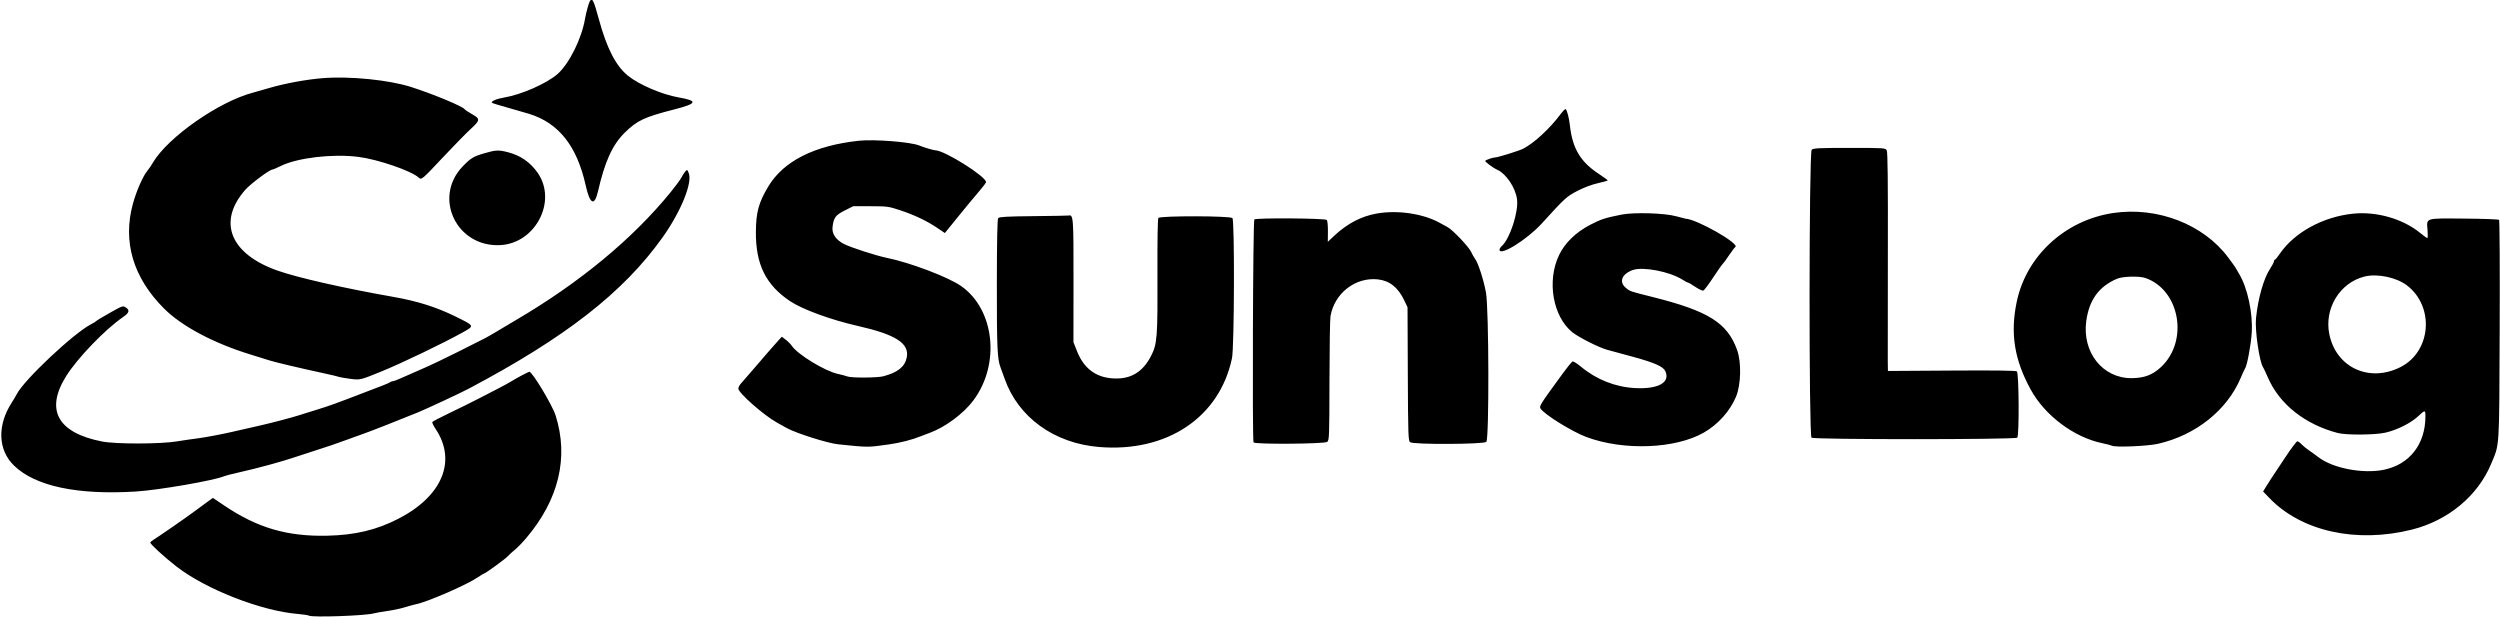
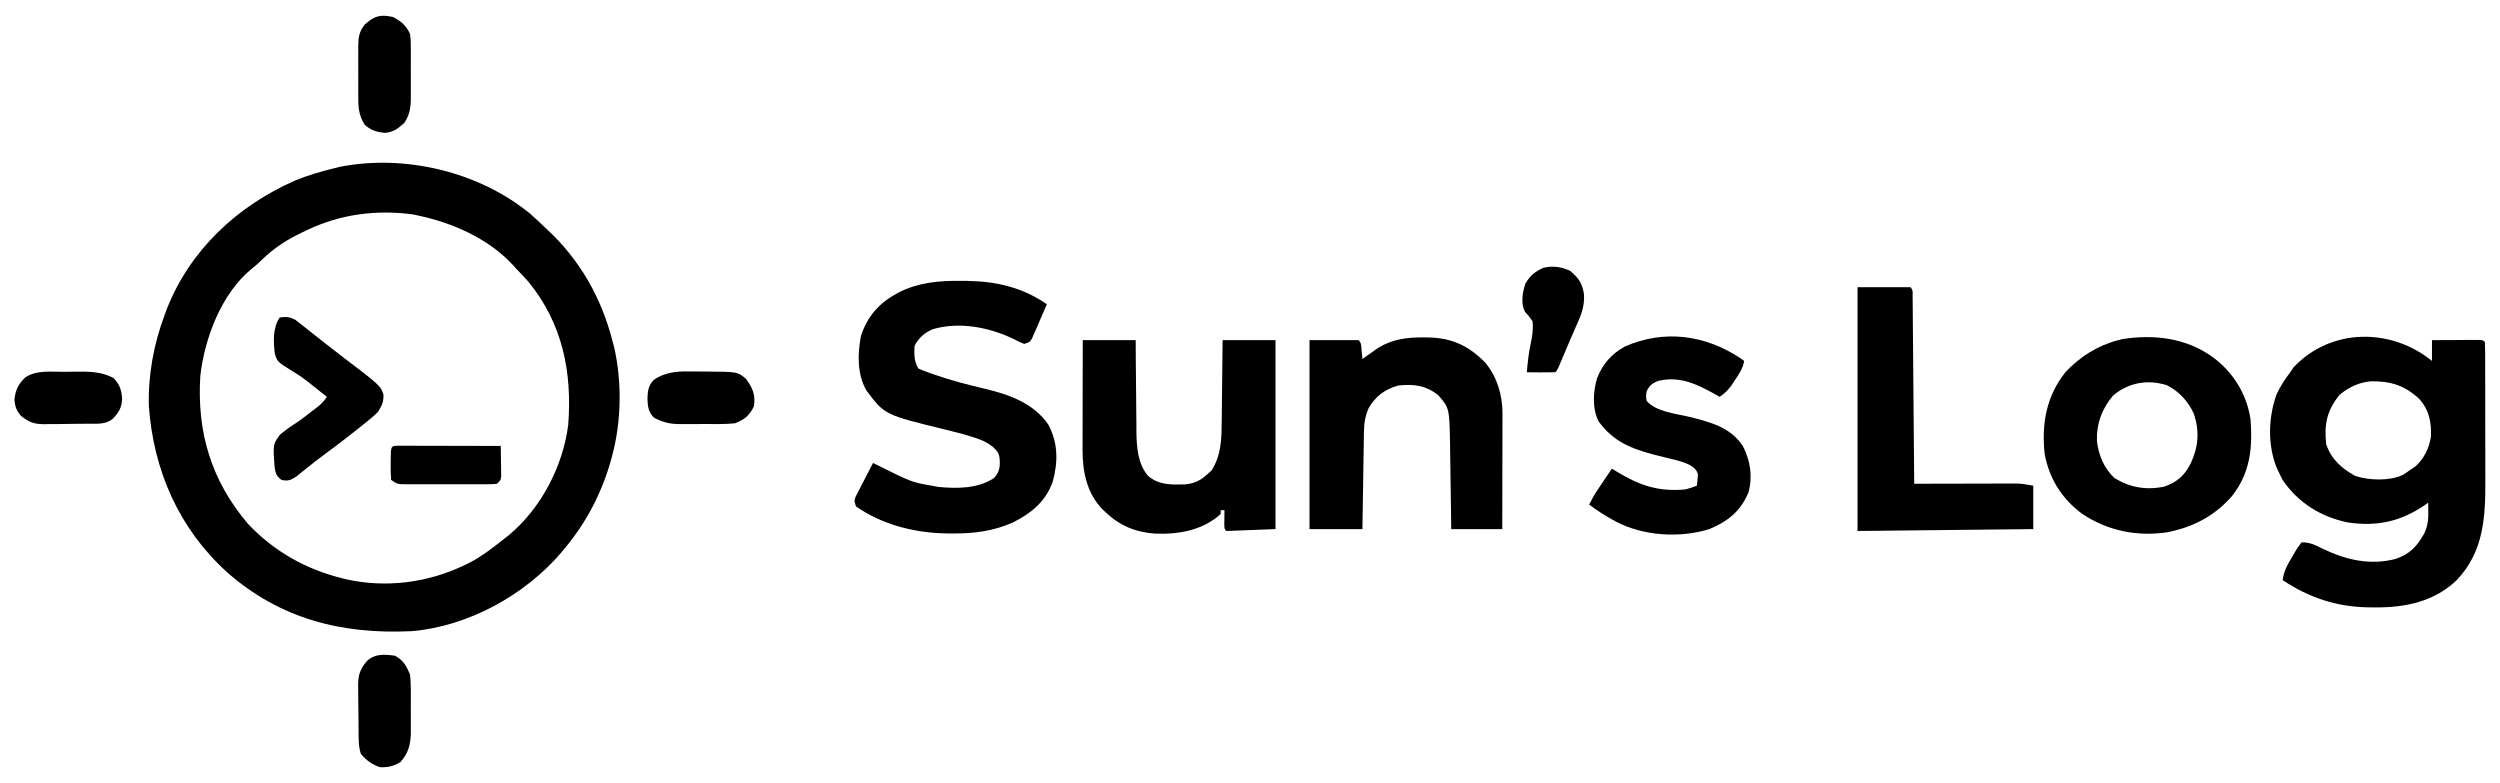
- <svg xmlns="http://www.w3.org/2000/svg" viewBox="0 0 2079 513" fill-rule="evenodd">
-   <g transform="translate(-49 -114)">
-     <path fill="currentColor" d="M 539.510 114.984 C 538.621 116.423, 536.301 124.875, 535.527 129.500 C 532.753 146.061, 522.339 167.027, 512.657 175.544 C 503.728 183.399, 482.546 192.735, 468.324 195.084 C 461.870 196.149, 456.959 198.292, 458.177 199.511 C 458.469 199.803, 464.287 201.601, 471.104 203.506 C 477.922 205.412, 485.975 207.734, 489 208.668 C 513.684 216.286, 528.842 235.485, 536.099 268.322 C 539.545 283.913, 543.358 285.785, 546.241 273.303 C 552.077 248.036, 558.250 234.481, 568.551 224.313 C 578.782 214.214, 584.853 211.359, 609.500 205.056 C 628.870 200.103, 629.726 197.850, 613.320 195.008 C 599.443 192.604, 580.110 184.285, 571 176.799 C 561.038 168.611, 553.558 154.012, 547.022 130 C 542.689 114.083, 541.516 111.738, 539.510 114.984 M 317.500 178.985 C 304.012 180.045, 285.864 183.371, 273.055 187.131 C 267.250 188.835, 261.150 190.581, 259.500 191.010 C 231.161 198.383, 188.549 228.165, 176.155 249.259 C 174.784 251.592, 172.657 254.721, 171.427 256.213 C 167.755 260.669, 162.370 273.018, 159.490 283.586 C 150.892 315.141, 159.774 344.942, 185.418 370.580 C 200.266 385.425, 227.045 399.606, 258 409.017 C 263.775 410.773, 270.525 412.876, 273 413.690 C 277.538 415.182, 297.917 420.005, 318.841 424.538 C 325.079 425.889, 330.492 427.186, 330.870 427.419 C 331.247 427.653, 335.213 428.345, 339.682 428.956 C 348.413 430.152, 348.422 430.150, 366 422.988 C 383.202 415.980, 418.068 399.229, 433.807 390.410 C 443.765 384.831, 443.914 385.151, 427.674 377.148 C 412.042 369.444, 396.197 364.432, 376.500 360.962 C 334.616 353.583, 296.483 344.929, 279.659 338.983 C 240.294 325.070, 229.664 298.365, 252.948 271.880 C 257.376 266.844, 273.236 255, 275.553 255 C 276.056 255, 279.174 253.667, 282.484 252.039 C 296.441 245.169, 325.582 241.745, 347 244.459 C 363.311 246.526, 390.890 255.982, 397.178 261.664 C 399.524 263.784, 399.708 263.630, 417.682 244.497 C 426.467 235.145, 436.657 224.742, 440.327 221.379 C 448.438 213.948, 448.538 212.885, 441.500 208.913 C 438.475 207.206, 435.735 205.380, 435.410 204.855 C 433.957 202.504, 409.465 192.318, 391 186.385 C 372.631 180.483, 340.105 177.208, 317.500 178.985 M 1346.512 209.253 C 1337.997 220.727, 1324.740 232.980, 1315.890 237.557 C 1312.156 239.488, 1294.408 245, 1291.924 245 C 1290.421 245, 1285.627 246.636, 1284.124 247.661 C 1283.371 248.176, 1290.461 253.527, 1293.988 255.106 C 1301.529 258.482, 1309.266 269.986, 1310.561 279.747 C 1311.931 290.074, 1304.672 312.462, 1297.996 318.504 C 1296.898 319.497, 1296 320.915, 1296 321.655 C 1296 327.472, 1318.804 313.359, 1331 299.994 C 1350.778 278.319, 1351.701 277.475, 1360.770 272.747 C 1366.080 269.979, 1372.732 267.476, 1377.750 266.357 C 1382.287 265.346, 1385.998 264.289, 1385.997 264.009 C 1385.995 263.729, 1382.578 261.250, 1378.404 258.500 C 1363.304 248.552, 1356.667 237.419, 1354.557 218.500 C 1353.871 212.354, 1352.286 206.083, 1351.082 204.753 C 1350.710 204.342, 1348.654 206.367, 1346.512 209.253 M 763 231.064 C 726.054 235.101, 700.497 248.052, 687.881 269.132 C 679.863 282.530, 677.685 290.546, 677.592 307 C 677.439 333.879, 685.853 350.913, 705.936 364.388 C 716.175 371.257, 739.797 379.927, 762 384.963 C 794.148 392.255, 805.479 399.560, 803.020 411.405 C 801.427 419.075, 795.573 423.731, 783.500 426.929 C 778.612 428.224, 756.970 428.345, 753.797 427.095 C 752.534 426.598, 748.873 425.616, 745.661 424.914 C 734.866 422.554, 712.058 408.597, 707.413 401.507 C 706.554 400.196, 704.343 397.974, 702.501 396.568 L 699.150 394.013 696.193 397.256 C 692.126 401.718, 684.986 409.923, 675.500 421.038 C 671.100 426.193, 666.487 431.509, 665.250 432.852 C 664.013 434.194, 663 436.128, 663 437.149 C 663 440.699, 684.030 459.241, 695 465.363 C 697.475 466.744, 701.188 468.812, 703.250 469.957 C 711.044 474.287, 737.311 482.599, 746 483.486 C 771.733 486.111, 770.242 486.107, 788.228 483.571 C 797.512 482.263, 807.465 479.721, 814.500 476.864 C 815.600 476.417, 818.975 475.140, 822 474.027 C 835.137 469.191, 850.201 458.021, 858.450 447 C 881.047 416.810, 876.155 371.327, 848.216 351.845 C 837.490 344.365, 805.734 332.324, 786.500 328.444 C 777.802 326.689, 756.673 319.860, 750.905 316.938 C 744.124 313.504, 740.673 308.408, 741.336 302.809 C 742.264 294.975, 743.780 292.919, 751.500 289.028 L 758.500 285.500 773 285.500 C 786.644 285.500, 788.073 285.690, 797.198 288.712 C 809.295 292.718, 819.549 297.568, 828.121 303.339 L 834.743 307.796 846.121 293.757 C 852.380 286.035, 860.080 276.744, 863.233 273.109 C 866.386 269.474, 868.973 266.026, 868.983 265.446 C 869.059 260.805, 834.513 239.094, 826.928 239.016 C 825.375 239, 817.375 236.616, 813.500 235.014 C 806.281 232.029, 775.908 229.654, 763 231.064 M 1555.596 238.546 C 1553.337 240.806, 1553.201 476.092, 1555.458 477.965 C 1557.472 479.637, 1724.538 479.628, 1726.553 477.956 C 1728.261 476.538, 1727.981 424.581, 1726.255 422.855 C 1725.558 422.158, 1707.867 421.930, 1672.109 422.160 L 1618.999 422.500 1618.872 415 C 1618.802 410.875, 1618.832 370.064, 1618.939 324.308 C 1619.076 265.308, 1618.812 240.518, 1618.031 239.058 C 1616.957 237.051, 1616.187 237, 1587.036 237 C 1561.398 237, 1556.923 237.220, 1555.596 238.546 M 451.795 241.459 C 442.688 244.120, 440.388 245.513, 433.807 252.351 C 408.823 278.311, 428.667 319.799, 465.128 317.834 C 494.388 316.256, 512.484 281.274, 496.181 257.804 C 490.008 248.917, 481.867 243.267, 471.356 240.574 C 463.585 238.583, 461.276 238.688, 451.795 241.459 M 618.861 256.656 C 617.970 257.670, 616.523 259.920, 615.644 261.655 C 614.766 263.390, 610.805 268.790, 606.842 273.655 C 574.912 312.855, 530.905 349.206, 477.500 380.499 C 472 383.722, 464.800 388.001, 461.500 390.008 C 458.200 392.015, 454.150 394.332, 452.500 395.158 C 450.850 395.984, 440.950 400.984, 430.500 406.268 C 420.050 411.553, 406.550 417.987, 400.500 420.566 C 394.450 423.145, 386.706 426.547, 383.292 428.127 C 379.877 429.707, 376.480 431, 375.742 431 C 375.004 431, 373.972 431.360, 373.450 431.800 C 372.928 432.240, 370.025 433.537, 367 434.682 C 363.975 435.827, 356.775 438.581, 351 440.803 C 327.721 449.759, 323.700 451.212, 312.823 454.596 C 306.596 456.534, 299.250 458.824, 296.500 459.685 C 290.525 461.557, 274.855 465.673, 266.500 467.566 C 263.200 468.314, 252.625 470.732, 243 472.939 C 233.375 475.146, 220.325 477.627, 214 478.452 C 207.675 479.278, 199.800 480.422, 196.500 480.995 C 183.030 483.332, 145.433 483.421, 133.818 481.142 C 96.816 473.882, 86.399 454.828, 104.057 426.705 C 113.490 411.681, 136.546 387.780, 151.458 377.567 C 156.522 374.098, 157.097 371.949, 153.577 369.643 C 151.244 368.114, 150.754 368.282, 140.327 374.172 C 134.372 377.536, 129.275 380.611, 129 381.005 C 128.725 381.399, 126.925 382.517, 125 383.491 C 110.571 390.787, 68.872 429.979, 62.884 441.873 C 62.156 443.318, 60.389 446.300, 58.957 448.500 C 46.532 467.583, 47.200 488.123, 60.669 501.184 C 78.323 518.303, 112.976 525.710, 161.667 522.772 C 180.731 521.622, 227.486 513.523, 235.500 509.983 C 236.600 509.497, 242.450 508.003, 248.500 506.663 C 262.910 503.471, 284.352 497.602, 295 493.935 C 299.675 492.325, 308.450 489.466, 314.500 487.582 C 320.550 485.698, 330.450 482.304, 336.500 480.039 C 342.550 477.774, 349.300 475.335, 351.500 474.619 C 355.545 473.302, 383.200 462.443, 397 456.752 C 404.155 453.802, 432.173 440.721, 438.500 437.377 C 519.076 394.788, 567.315 357.198, 599.801 311.683 C 615.200 290.108, 625.038 265.980, 621.736 257.887 C 620.533 254.940, 620.413 254.889, 618.861 256.656 M 1194 291.556 C 1180.922 293.851, 1169.296 299.948, 1158.353 310.251 L 1153.205 315.096 1153.298 306.544 C 1153.352 301.608, 1152.934 297.534, 1152.308 296.908 C 1150.867 295.467, 1093.522 295.079, 1092.099 296.501 C 1090.966 297.634, 1090.324 480.097, 1091.446 481.913 C 1092.502 483.621, 1150.320 483.218, 1152.688 481.486 C 1154.393 480.240, 1154.505 477.244, 1154.580 430.831 C 1154.624 403.699, 1155.006 379.475, 1155.429 377 C 1158.682 357.950, 1175.967 344.415, 1194.622 346.309 C 1204.496 347.312, 1211.613 352.939, 1216.812 363.855 L 1219.500 369.500 1219.737 425 C 1219.955 475.962, 1220.114 480.602, 1221.679 481.750 C 1224.483 483.808, 1283.320 483.524, 1285.046 481.444 C 1287.438 478.562, 1287.187 371.393, 1284.756 357.500 C 1282.909 346.946, 1278.101 332.148, 1275.496 329 C 1274.814 328.175, 1273.426 325.700, 1272.411 323.500 C 1270.446 319.236, 1257.172 305.263, 1252.852 302.911 C 1251.428 302.135, 1248.416 300.485, 1246.160 299.244 C 1232.303 291.625, 1211.270 288.525, 1194 291.556 M 1806.585 291.107 C 1766.395 296.968, 1733.956 326.834, 1726.051 365.252 C 1720.666 391.424, 1724.115 412.997, 1737.655 437.837 C 1749.416 459.412, 1773.535 477.564, 1797.002 482.500 C 1800.973 483.336, 1804.666 484.293, 1805.208 484.629 C 1807.698 486.168, 1834.671 485.078, 1843.500 483.081 C 1874.962 475.967, 1901.207 455.014, 1912.493 428 C 1913.987 424.425, 1915.547 421.050, 1915.959 420.500 C 1917.670 418.221, 1920.932 400.745, 1921.560 390.500 C 1922.544 374.442, 1918.071 353.525, 1911.188 342 C 1909.709 339.525, 1908.275 337.050, 1908 336.500 C 1907.725 335.950, 1904.972 332.125, 1901.883 328 C 1881.308 300.525, 1843.189 285.768, 1806.585 291.107 M 1397.500 292.466 C 1383.718 295.210, 1380.378 296.292, 1371.583 300.864 C 1359.383 307.206, 1350.322 316.009, 1345.465 326.237 C 1335.261 347.723, 1340.335 377.156, 1356.500 390.247 C 1361.723 394.476, 1378.614 403, 1385.500 404.881 C 1387.700 405.482, 1397.150 408.050, 1406.500 410.588 C 1424.818 415.560, 1432.121 418.775, 1433.883 422.642 C 1438.195 432.107, 1428.035 437.754, 1408.560 436.716 C 1392.255 435.847, 1376.486 429.592, 1363.729 418.933 C 1360.541 416.269, 1357.385 414.320, 1356.716 414.601 C 1356.047 414.883, 1352.478 419.250, 1348.784 424.307 C 1329.634 450.522, 1328.840 451.778, 1330.136 453.809 C 1333.216 458.634, 1356.327 472.968, 1368.149 477.388 C 1399.119 488.964, 1442.217 487.335, 1466 473.689 C 1477.761 466.941, 1487.734 455.790, 1492.710 443.823 C 1496.825 433.927, 1497.257 415.227, 1493.605 405.102 C 1485.442 382.473, 1469.812 372.661, 1423.365 361.006 C 1404.088 356.168, 1404.536 356.322, 1400.995 353.342 C 1395.111 348.391, 1397.732 341.770, 1406.851 338.553 C 1415.303 335.570, 1437.427 339.825, 1447.925 346.452 C 1450.144 347.854, 1452.313 349, 1452.743 349 C 1453.174 349, 1455.917 350.610, 1458.839 352.578 C 1461.761 354.546, 1464.760 355.922, 1465.504 355.637 C 1466.248 355.352, 1469.910 350.479, 1473.643 344.809 C 1477.376 339.139, 1480.949 334.050, 1481.584 333.500 C 1482.219 332.950, 1484.595 329.715, 1486.864 326.312 C 1489.134 322.909, 1491.464 319.831, 1492.044 319.473 C 1496.288 316.850, 1459.987 296.171, 1450.541 295.831 C 1450.270 295.821, 1446.775 294.912, 1442.774 293.811 C 1433.201 291.176, 1407.776 290.421, 1397.500 292.466 M 2006 291.672 C 1980.928 294.196, 1957.005 307.248, 1944.901 325.006 C 1943.030 327.751, 1941.162 329.997, 1940.750 329.998 C 1940.338 329.999, 1940 330.598, 1940 331.329 C 1940 332.059, 1938.603 334.766, 1936.895 337.344 C 1931.490 345.505, 1926.783 362.002, 1925.087 378.733 C 1924.083 388.630, 1927.975 415.352, 1931.024 419.500 C 1931.428 420.050, 1933.225 423.875, 1935.017 428 C 1944.631 450.128, 1965.702 466.869, 1993 474.068 C 2000.088 475.937, 2024.175 475.759, 2032.779 473.775 C 2042.606 471.508, 2053.869 465.849, 2059.989 460.102 C 2065.696 454.744, 2066.007 454.761, 2065.983 460.417 C 2065.885 483.354, 2052.971 500.037, 2031.797 504.579 C 2014.422 508.306, 1988.927 503.475, 1977 494.195 C 1975.075 492.697, 1971.648 490.221, 1969.383 488.692 C 1967.119 487.164, 1964.228 484.807, 1962.959 483.456 C 1961.690 482.105, 1960.114 481, 1959.457 481 C 1958.799 481, 1954.307 486.962, 1949.473 494.250 C 1944.639 501.537, 1939.486 509.300, 1938.022 511.500 C 1936.557 513.700, 1934.379 517.127, 1933.181 519.116 L 1931.003 522.731 1936.251 528.187 C 1962.913 555.897, 2008.504 565.986, 2054.754 554.412 C 2084.712 546.915, 2109.419 526.477, 2120.501 500.028 C 2127.773 482.669, 2127.323 489.606, 2127.731 388.599 C 2127.933 338.604, 2127.714 297.314, 2127.243 296.843 C 2126.773 296.373, 2113.656 295.891, 2098.093 295.772 C 2065.136 295.520, 2066.905 294.951, 2067.754 305.530 C 2068.040 309.089, 2067.957 312, 2067.569 312 C 2067.182 312, 2064.435 310.021, 2061.466 307.602 C 2047.173 295.959, 2025.436 289.716, 2006 291.672 M 908.360 293.749 C 886.541 293.968, 879.973 294.327, 879.124 295.351 C 878.360 296.271, 878.014 313.113, 877.983 350.875 C 877.940 402.775, 878.382 412.734, 881.029 419.500 C 881.460 420.600, 883.008 424.875, 884.469 429 C 895.854 461.132, 925.620 482.631, 963 485.722 C 1019.397 490.384, 1063.162 461.144, 1073.526 411.878 C 1075.461 402.679, 1075.785 297.651, 1073.885 295.362 C 1072.301 293.453, 1013.737 293.347, 1012.303 295.250 C 1011.742 295.995, 1011.431 313.679, 1011.534 339 C 1011.760 394.479, 1011.366 399.849, 1006.347 409.737 C 999.121 423.973, 988.564 429.961, 973.155 428.565 C 959.530 427.330, 950.068 419.825, 944.585 405.901 L 941.671 398.500 941.725 347.500 C 941.781 294.270, 941.636 292.371, 937.595 293.234 C 936.993 293.362, 923.837 293.594, 908.360 293.749 M 2015.500 343.934 C 1994.794 348.970, 1981.585 370.666, 1986.115 392.201 C 1991.904 419.727, 2019.296 432.317, 2045.147 419.332 C 2070.852 406.421, 2073.800 368.936, 2050.500 351.257 C 2041.805 344.660, 2026.061 341.366, 2015.500 343.934 M 1809.500 345.817 C 1794.534 352.196, 1786.450 363.243, 1783.971 380.703 C 1780.276 406.737, 1797.428 428.569, 1821.500 428.472 C 1832.083 428.429, 1838.942 425.874, 1845.990 419.349 C 1869.322 397.747, 1861.918 355.138, 1833.101 345.175 C 1828.001 343.412, 1814.266 343.785, 1809.500 345.817 M 483.465 425.899 C 480.696 427.330, 476.871 429.480, 474.965 430.677 C 473.058 431.875, 468.124 434.596, 463.999 436.724 C 459.875 438.852, 452 442.919, 446.500 445.762 C 441 448.605, 430.342 453.868, 422.815 457.456 C 415.288 461.045, 408.869 464.403, 408.550 464.919 C 408.231 465.435, 409.386 467.954, 411.117 470.518 C 429.030 497.060, 416.997 526.442, 380.500 545.278 C 362.220 554.712, 344.304 558.993, 321 559.496 C 287.826 560.211, 263.151 553.001, 235.769 534.590 L 226.038 528.047 220.885 531.773 C 218.051 533.823, 212.980 537.552, 209.616 540.059 C 203.356 544.726, 180.831 560.303, 176.444 563 C 175.102 563.825, 174.003 564.823, 174.002 565.217 C 173.998 566.611, 185.844 577.436, 195.878 585.208 C 220.296 604.122, 266.363 622.098, 296.749 624.569 C 301.012 624.916, 305.175 625.556, 306 625.992 C 308.977 627.566, 352.203 626.072, 359.588 624.141 C 361.740 623.579, 367.067 622.635, 371.427 622.045 C 375.787 621.454, 382.246 620.078, 385.779 618.986 C 389.313 617.895, 393.187 616.824, 394.389 616.606 C 403.767 614.905, 437.248 600.366, 446.596 593.934 C 448.942 592.320, 451.112 591, 451.419 591 C 452.548 591, 469.564 578.606, 471.500 576.373 C 472.600 575.104, 475.104 572.814, 477.063 571.283 C 479.023 569.752, 483.302 565.350, 486.573 561.500 C 513.686 529.580, 522.124 494.398, 511.042 459.475 C 508.289 450.799, 491.345 422.662, 489.167 423.149 C 488.800 423.231, 486.234 424.468, 483.465 425.899" />
-   </g>
+ <svg xmlns="http://www.w3.org/2000/svg" viewBox="0 0 1323 414" fill="currentColor">
+   <path d="M0 0 C4.41 2.38 6.91 4.45 9 9 C9.43 12.08 9.42 15.14 9.4 18.25 C9.4 19.13 9.4 20.02 9.41 20.94 C9.41 22.81 9.4 24.69 9.39 26.56 C9.38 29.42 9.39 32.28 9.41 35.14 C9.41 36.97 9.4 38.79 9.4 40.62 C9.4 41.05 9.4 41.05 9.42 43.2 C9.36 48.2 8.77 51.66 6 56 C2.62 59.05 0.37 60.87 -4.19 61.31 C-8.55 60.95 -11.75 60 -15 57 C-18.31 51.76 -18.44 47.4 -18.4 41.4 C-18.4 40.49 -18.4 39.58 -18.41 38.64 C-18.41 36.72 -18.4 34.8 -18.39 32.88 C-18.38 29.94 -18.39 27.01 -18.41 24.08 C-18.41 22.21 -18.4 20.34 -18.4 18.46 C-18.4 17.59 -18.41 16.72 -18.42 15.82 C-18.36 11.05 -18.08 7.87 -15 4 C-9.88 -0.61 -6.77 -1.49 0 0 Z " transform="translate(208,9)" />
+   <path d="M0 0 C2.57 2.25 5.04 4.59 7.5 6.95 C8.01 7.42 8.51 7.89 9.04 8.38 C26.25 24.36 37.62 44.24 43.5 66.95 C43.82 68.13 44.14 69.31 44.47 70.53 C48.67 88.81 48.38 109.82 43.5 127.95 C43.41 128.31 43.41 128.31 42.93 130.1 C38.17 147.29 29.96 163.27 18.5 176.95 C18.15 177.38 18.15 177.38 16.39 179.52 C-2.87 201.98 -32.87 218.44 -62.5 220.95 C-99.34 222.79 -132.32 214.55 -160.38 189.73 C-185.84 166.66 -199.27 135.91 -201.72 101.91 C-202.22 85.63 -199.14 69.17 -193.5 53.95 C-193.31 53.43 -193.31 53.43 -192.35 50.8 C-180.04 19.3 -155.01 -4.01 -124.39 -17.48 C-117.62 -20.3 -110.62 -22.3 -103.5 -24.05 C-103 -24.17 -103 -24.17 -100.45 -24.8 C-66.14 -31.48 -27.08 -22.17 0 0 Z M-118.5 8.95 C-119.09 9.23 -119.68 9.51 -120.29 9.8 C-128.63 13.77 -135.4 18.07 -142.04 24.56 C-144.5 26.95 -144.5 26.95 -147.47 29.33 C-163.44 42.5 -172.23 65.97 -174.5 85.95 C-176.34 115.88 -168.69 141.29 -149.25 164.2 C-135.55 178.68 -118.79 188.18 -99.5 192.95 C-98.75 193.14 -98.01 193.32 -97.24 193.52 C-76.16 198.26 -53.83 195.3 -34.5 185.95 C-33.74 185.59 -32.97 185.22 -32.19 184.84 C-25.42 181.32 -19.46 176.67 -13.5 171.95 C-12.7 171.33 -11.91 170.7 -11.09 170.05 C5.91 155.85 17.45 133.6 20.21 111.71 C22.33 83.82 17.19 58.13 -0.83 36.1 C-3 33.66 -5.22 31.3 -7.5 28.95 C-8.05 28.34 -8.6 27.73 -9.16 27.1 C-22.18 13.06 -41.07 4.85 -59.5 0.95 C-60.4 0.76 -61.29 0.57 -62.22 0.38 C-81.85 -2.15 -100.68 0.33 -118.5 8.95 Z " transform="translate(280.5,113.0469)" />
+   <path d="M0 0 C4.64 3.61 6.72 6.97 7.52 12.69 C7.84 19.15 5.84 23.93 3.16 29.73 C2.05 32.19 1 34.67 -0.05 37.15 C-0.45 38.1 -0.86 39.06 -1.27 40.04 C-1.68 40.99 -2.08 41.95 -2.5 42.94 C-3.28 44.79 -4.07 46.63 -4.86 48.48 C-5.2 49.28 -5.54 50.08 -5.89 50.9 C-6.75 52.75 -6.75 52.75 -7.75 53.75 C-10.28 53.82 -12.78 53.84 -15.31 53.81 C-16.02 53.81 -16.73 53.8 -17.47 53.8 C-19.23 53.79 -20.99 53.77 -22.75 53.75 C-22.33 48.61 -21.78 43.6 -20.69 38.56 C-19.86 34.53 -19.26 30.89 -19.75 26.75 C-21.69 23.94 -21.69 23.94 -23.75 21.75 C-26.06 17.13 -25.04 11.67 -23.56 6.94 C-21.05 2.52 -18.5 0.56 -13.94 -1.56 C-8.88 -2.65 -4.71 -2.14 0 0 Z " transform="translate(830.75,143.25)" />
+   <path d="M0 0 C1.18 0.01 2.36 0.02 3.58 0.03 C18.99 0.3 32.72 3.48 45.56 12.38 C44.14 15.7 42.7 19 41.25 22.31 C40.85 23.26 40.44 24.2 40.03 25.18 C39.63 26.08 39.23 26.98 38.82 27.9 C38.46 28.73 38.1 29.57 37.73 30.43 C36.56 32.38 36.56 32.38 33.56 33.38 C30.88 32.27 30.88 32.27 27.69 30.62 C14.9 24.56 -0.73 21.49 -14.69 25.56 C-19.05 27.34 -22.31 30.13 -24.44 34.38 C-24.69 38.83 -24.77 42.49 -22.44 46.38 C-20.25 47.37 -20.25 47.37 -17.44 48.38 C-16.47 48.73 -15.51 49.09 -14.51 49.45 C-5.49 52.57 3.61 54.98 12.91 57.14 C25.74 60.2 38.61 64.78 46.38 76.14 C51.57 85.93 51.5 95.91 48.66 106.35 C44.87 116.83 37.35 122.96 27.64 127.84 C17.27 132.46 7.09 133.75 -4.19 133.69 C-5.24 133.68 -6.28 133.68 -7.36 133.67 C-24.21 133.42 -41.43 129.16 -55.44 119.38 C-56.44 116.38 -56.44 116.38 -55.63 114.2 C-55.21 113.38 -54.78 112.55 -54.35 111.71 C-53.89 110.81 -53.44 109.92 -52.97 109 C-52.73 108.54 -52.73 108.54 -51.5 106.19 C-51.02 105.25 -50.54 104.31 -50.04 103.34 C-48.85 101.01 -47.65 98.69 -46.44 96.38 C-45.92 96.63 -45.41 96.89 -44.88 97.15 C-25.97 106.56 -25.97 106.56 -15.44 108.38 C-14.24 108.6 -13.05 108.83 -11.81 109.06 C-1.93 109.98 8.98 110.03 17.56 104.38 C20.36 101.31 20.8 98.9 20.62 94.88 C20.38 91.25 19.55 90.37 16.88 87.74 C13.89 85.44 10.99 84.15 7.38 83 C7.07 82.9 7.07 82.9 5.5 82.39 C1.08 81.01 -3.39 79.88 -7.89 78.79 C-40.35 70.89 -40.35 70.89 -50.02 57.87 C-54.87 49.34 -54.64 38.63 -52.82 29.17 C-49.56 19.07 -43.46 11.98 -34.25 6.94 C-33.96 6.78 -33.96 6.78 -32.51 5.97 C-22.32 0.84 -11.23 -0.14 0 0 Z " transform="translate(508.4375,148.625)" />
+   <path d="M0 0 C9.24 0 18.48 0 28 0 C29.53 1.53 29.14 2.9 29.16 5.03 C29.17 5.9 29.18 6.77 29.19 7.66 C29.19 8.14 29.19 8.14 29.21 10.57 C29.22 11.57 29.23 12.58 29.24 13.61 C29.27 16.95 29.29 20.29 29.32 23.63 C29.34 25.94 29.36 28.24 29.38 30.55 C29.43 36.64 29.48 42.73 29.53 48.82 C29.58 55.02 29.64 61.23 29.69 67.44 C29.8 79.62 29.9 91.81 30 104 C30.35 104 30.35 104 32.12 103.99 C38.74 103.97 45.36 103.96 51.98 103.95 C55.39 103.94 58.79 103.94 62.19 103.92 C66.11 103.91 70.03 103.91 73.95 103.9 C74.55 103.9 74.55 103.9 77.63 103.89 C78.2 103.89 78.2 103.89 81.09 103.89 C82.09 103.88 83.08 103.88 84.11 103.88 C87 104 87 104 93 105 C93 112.59 93 120.18 93 128 C62.31 128.33 31.62 128.66 0 129 C0 86.43 0 43.86 0 0 Z " transform="translate(983,152)" />
+   <path d="M0 0 C3.41 -0.46 5.37 -0.34 8.4 1.31 C9.17 1.92 9.93 2.52 10.72 3.15 C11.58 3.82 12.45 4.49 13.33 5.18 C13.78 5.54 13.78 5.54 16.06 7.38 C17 8.11 17.93 8.84 18.89 9.59 C20.75 11.05 22.61 12.52 24.46 13.99 C27.16 16.12 29.87 18.22 32.61 20.3 C53.39 36.12 53.39 36.12 54.94 40.88 C55.02 44.9 54.12 46.56 52 50 C49.6 52.42 46.99 54.52 44.31 56.62 C43.56 57.23 42.81 57.84 42.03 58.46 C35.73 63.51 29.3 68.37 22.81 73.16 C20.26 75.04 17.76 76.98 15.29 78.97 C14.7 79.44 14.11 79.91 13.51 80.39 C11.92 81.66 10.34 82.95 8.77 84.23 C5.78 86.14 4.46 86.68 1 86 C-1.86 83.7 -2 82.98 -2.71 79.12 C-3.56 67.15 -3.56 67.15 0.23 61.94 C2.8 59.82 5.39 57.92 8.22 56.15 C11.33 54.14 14.2 51.83 17.12 49.56 C17.68 49.15 18.24 48.73 18.81 48.31 C21.45 46.33 23.15 44.78 25 42 C23.56 40.87 22.12 39.73 20.68 38.6 C19.42 37.61 18.17 36.61 16.92 35.6 C13.77 33.07 10.66 30.73 7.18 28.68 C-1.33 23.45 -1.33 23.45 -2.59 18.86 C-3.36 12.53 -3.61 5.41 0 0 Z " transform="translate(148,168)" />
+   <path d="M0 0 C0.74 0.54 1.49 1.07 2.25 1.62 C1.61 5.59 -0.35 8.38 -2.56 11.69 C-3.25 12.73 -3.94 13.77 -4.64 14.85 C-6.54 17.34 -8.15 18.93 -10.75 20.62 C-11.17 20.38 -11.17 20.38 -13.31 19.16 C-22.75 13.91 -31.74 9.59 -42.8 12.09 C-46.23 13.29 -47.6 14.35 -49.31 17.56 C-49.75 20.62 -49.75 20.62 -49.31 22.81 C-44.3 28.63 -33.54 29.56 -26.46 31.29 C-15.71 33.98 -4.68 36.85 1.6 46.75 C5.57 54.49 6.85 62.73 4.53 71.27 C0.32 81.23 -6.41 86.61 -16.29 90.67 C-31.94 95.48 -51.09 94.24 -65.57 86.68 C-70.52 83.98 -75.3 81.11 -79.75 77.62 C-78.45 74.93 -77.04 72.44 -75.37 69.95 C-74.92 69.29 -74.48 68.63 -74.02 67.94 C-73.79 67.6 -73.79 67.6 -72.62 65.88 C-72.16 65.18 -71.69 64.48 -71.21 63.76 C-70.06 62.05 -68.9 60.34 -67.75 58.62 C-67.01 59.08 -66.27 59.54 -65.51 60.02 C-53.06 67.55 -43.3 70.95 -28.75 69.62 C-25.27 68.6 -25.27 68.6 -22.75 67.62 C-22.69 67.01 -22.69 67.01 -22.38 63.88 C-22.31 63.18 -22.24 62.48 -22.16 61.77 C-22.93 58.96 -24.42 57.99 -26.86 56.52 C-30.38 54.85 -34.09 54.01 -37.88 53.12 C-39.57 52.7 -41.27 52.27 -42.96 51.84 C-43.78 51.64 -44.6 51.43 -45.45 51.22 C-57.68 48.06 -67.2 44.11 -74.75 33.62 C-78.21 27 -77.69 17.93 -75.62 10.88 C-72.62 3.21 -68 -2.07 -60.79 -6.05 C-40.07 -15.06 -18.68 -12.21 0 0 Z " transform="translate(920.75,189.375)" />
+   <path d="M0 0 C0.92 0.01 1.84 0.02 2.78 0.02 C15.19 0.32 24.19 4.64 32.75 13.56 C38.86 21.02 41.69 30.66 41.68 40.13 C41.68 40.8 41.68 41.46 41.68 42.15 C41.68 44.33 41.67 46.52 41.66 48.7 C41.66 50.22 41.66 51.74 41.66 53.26 C41.65 57.25 41.64 61.24 41.63 65.23 C41.62 69.31 41.62 73.39 41.61 77.46 C41.6 85.45 41.58 93.45 41.56 101.44 C32.65 101.44 23.74 101.44 14.56 101.44 C14.51 97.67 14.46 93.9 14.41 90.01 C14.36 86.33 14.3 82.65 14.25 78.97 C14.21 76.43 14.17 73.88 14.14 71.34 C14.09 67.67 14.04 64 13.98 60.32 C13.97 59.2 13.95 58.08 13.94 56.92 C13.58 37.29 13.58 37.29 7.56 30.44 C0.88 25.29 -5.17 24.63 -13.44 25.44 C-20.55 27.45 -25.49 31.02 -29.19 37.5 C-31.04 41.85 -31.57 45.39 -31.64 50.12 C-31.66 51.26 -31.68 52.41 -31.7 53.58 C-31.72 54.81 -31.74 56.03 -31.75 57.3 C-31.77 58.56 -31.8 59.82 -31.82 61.11 C-31.87 64.45 -31.92 67.79 -31.97 71.14 C-32.02 74.55 -32.08 77.96 -32.13 81.37 C-32.24 88.06 -32.34 94.75 -32.44 101.44 C-41.68 101.44 -50.92 101.44 -60.44 101.44 C-60.44 68.44 -60.44 35.44 -60.44 1.44 C-51.86 1.44 -43.28 1.44 -34.44 1.44 C-32.85 3.02 -33.09 4.82 -32.88 7 C-32.83 7.41 -32.83 7.41 -32.62 9.5 C-32.56 10.14 -32.5 10.78 -32.44 11.44 C-31.69 10.89 -30.94 10.35 -30.16 9.79 C-29.65 9.44 -29.65 9.44 -27.06 7.62 C-26.06 6.92 -25.07 6.21 -24.04 5.48 C-16.63 0.9 -8.55 -0.1 0 0 Z " transform="translate(753.4375,178.5625)" />
+   <path d="M0 0 C10.95 8.12 17.93 19.46 20 33 C21.09 48.19 19.86 61.21 10.13 73.57 C1.74 83.16 -8.61 89.06 -21 92 C-21.75 92.18 -22.49 92.37 -23.26 92.55 C-39.42 95.18 -55.33 92.1 -69 83 C-79.8 75.11 -86.66 64.19 -89 51 C-90.6 35.1 -88.13 20.81 -78 8 C-70.34 -0.21 -60.89 -6.19 -50 -9 C-49.29 -9.18 -48.59 -9.37 -47.86 -9.55 C-31 -12.18 -14.03 -10.16 0 0 Z M-52.75 20.31 C-58.69 27.4 -61.53 34.98 -61.32 44.31 C-60.43 51.87 -57.58 58.8 -52 64 C-43.73 69.02 -35.12 70.54 -25.54 68.47 C-18.92 66.14 -14.87 62.6 -11.75 56.38 C-7.58 47.52 -6.92 39.35 -10 30 C-13.01 23.42 -17.77 18.13 -24.26 14.86 C-34.58 11.62 -44.64 13.49 -52.75 20.31 Z " transform="translate(1171,189)" />
+   <path d="M0 0 C0 -3.63 0 -7.26 0 -11 C4.48 -11.03 8.96 -11.05 13.44 -11.06 C14.72 -11.07 16 -11.08 17.31 -11.09 C17.92 -11.09 17.92 -11.09 21 -11.1 C22.12 -11.1 23.25 -11.11 24.41 -11.11 C27 -11 27 -11 28 -10 C28.11 -7.24 28.15 -4.5 28.15 -1.74 C28.15 -0.87 28.15 -0.01 28.16 0.89 C28.16 3.77 28.17 6.66 28.17 9.55 C28.17 11.55 28.17 13.56 28.18 15.57 C28.18 19.79 28.19 24.02 28.19 28.24 C28.19 33.62 28.2 39.01 28.22 44.39 C28.23 48.55 28.23 52.7 28.23 56.86 C28.23 58.84 28.23 60.82 28.24 62.8 C28.31 82.69 27.49 100.92 13 116.09 C1.15 127.44 -14.28 130.58 -30.25 130.44 C-31.43 130.43 -32.62 130.42 -33.84 130.41 C-50.59 130.08 -65.02 125.32 -79 116 C-78.43 111.05 -76.2 107.38 -73.69 103.19 C-73.3 102.49 -72.91 101.8 -72.5 101.09 C-71.32 99.11 -71.32 99.11 -69 96 C-64.52 96 -61.87 97.35 -58 99.31 C-45.63 105.29 -32.72 108.36 -19.09 104.74 C-11.64 102.11 -7.99 98.23 -4.13 91.4 C-2.25 87.4 -1.88 84.16 -1.94 79.75 C-1.95 78.86 -1.96 77.97 -1.96 77.05 C-1.98 76.37 -1.99 75.7 -2 75 C-2.64 75.46 -3.29 75.92 -3.95 76.39 C-16.74 85.08 -29.15 87.72 -44.49 85.49 C-58.63 82.6 -70.78 75.15 -79 63.06 C-79.71 61.73 -80.38 60.38 -81 59 C-81.19 58.59 -81.19 58.59 -82.18 56.51 C-87.04 44.44 -86.64 29.96 -82.27 17.8 C-80.31 13.49 -77.88 9.75 -75 6 C-74.71 5.57 -74.71 5.57 -73.25 3.38 C-53.35 -17.64 -21.6 -17.52 0 0 Z M-49 18 C-55.61 26.39 -57.09 33.33 -56 44 C-53.36 51.99 -47.76 56.95 -40.56 60.88 C-33.25 63.26 -22.4 63.65 -15.38 60.31 C-13.6 59.18 -13.6 59.18 -12 58 C-11.47 57.65 -11.47 57.65 -8.81 55.88 C-4.15 51.67 -1.47 46.16 -0.55 40 C-0.27 32.28 -1.52 25.8 -6.84 20 C-14.57 12.9 -21.87 10.67 -32.22 10.78 C-38.57 11.28 -44.12 13.96 -49 18 Z " transform="translate(1287,191)" />
+   <path d="M0 0 C9.24 0 18.48 0 28 0 C28.03 4.13 28.05 8.26 28.08 12.52 C28.11 15.84 28.15 19.16 28.18 22.49 C28.22 25.98 28.26 29.47 28.27 32.96 C28.29 36.98 28.34 41 28.39 45.02 C28.39 46.25 28.39 47.49 28.39 48.76 C28.53 56.7 29.11 65.41 34.48 71.75 C40.27 76.8 46.78 76.49 54.03 76.35 C60.62 75.77 63.74 73.2 68.31 68.75 C73.19 60.8 73.46 52.79 73.51 43.65 C73.52 43.03 73.52 43.03 73.57 39.86 C73.61 36.56 73.64 33.26 73.67 29.96 C73.7 26.58 73.75 23.2 73.79 19.82 C73.88 13.21 73.94 6.61 74 0 C83.24 0 92.48 0 102 0 C102 33 102 66 102 100 C93.42 100.33 84.84 100.66 76 101 C75 100 75 100 74.9 97.71 C74.91 96.8 74.93 95.88 74.94 94.94 C74.95 94.02 74.96 93.1 74.96 92.15 C74.98 91.44 74.99 90.73 75 90 C74.34 90 73.68 90 73 90 C73 90.66 73 91.32 73 92 C63.38 100.7 50.68 102.91 38.16 102.38 C27.78 101.62 19.52 98.17 12 91 C11.44 90.48 10.87 89.95 10.29 89.41 C2.18 80.99 -0.14 69.56 -0.11 58.24 C-0.11 56.94 -0.11 55.64 -0.11 54.3 C-0.11 52.9 -0.1 51.5 -0.1 50.1 C-0.1 48.65 -0.09 47.2 -0.09 45.76 C-0.09 41.97 -0.08 38.18 -0.07 34.39 C-0.06 29.83 -0.05 25.27 -0.05 20.72 C-0.04 13.81 -0.02 6.91 0 0 Z " transform="translate(573,180)" />
+   <path d="M0 0 C2.19 -0.01 4.39 -0.04 6.58 -0.07 C13.71 -0.13 20 -0.14 26.47 3.24 C29.79 6.65 30.77 9.53 31.09 14.18 C30.91 19.01 29.35 21.52 26.07 24.96 C22.27 27.99 17.68 27.44 13.07 27.48 C12.25 27.49 11.42 27.49 10.57 27.5 C8.83 27.52 7.08 27.53 5.33 27.54 C2.67 27.55 0.01 27.6 -2.65 27.64 C-4.34 27.65 -6.04 27.66 -7.74 27.67 C-8.53 27.68 -9.32 27.7 -10.14 27.72 C-15.4 27.7 -18.34 26.7 -22.53 23.24 C-24.92 20.3 -25.5 18.59 -25.91 14.8 C-25.36 9.61 -23.89 6.52 -20.1 2.93 C-14.12 -1.01 -6.91 0.02 0 0 Z " transform="translate(33.53418,196.7598)" />
+   <path d="M0 0 C2.17 0.04 4.34 0.04 6.51 0.04 C22.37 0.15 22.37 0.15 26.85 3.85 C30.48 8.86 31.94 12.15 31.11 18.41 C28.66 23.41 26.21 25.35 21.11 27.41 C18.29 27.69 15.71 27.83 12.89 27.81 C12.51 27.81 12.51 27.81 10.55 27.82 C8.92 27.82 7.29 27.82 5.66 27.8 C3.18 27.79 0.71 27.8 -1.77 27.82 C-3.36 27.82 -4.95 27.82 -6.54 27.81 C-6.91 27.81 -6.91 27.81 -8.76 27.83 C-13.83 27.76 -17.38 26.75 -21.89 24.41 C-24.82 21.3 -25.11 18.54 -25.27 14.41 C-25.11 10.26 -24.84 7.54 -21.89 4.41 C-14.94 -0.28 -8.14 -0.14 0 0 Z " transform="translate(367.8909,196.5884)" />
+   <path d="M0 0 C1.01 0 2.02 0 3.06 0.01 C3.63 0.01 3.63 0.01 6.52 0.01 C7.76 0.01 9 0.02 10.28 0.02 C10.91 0.02 10.91 0.02 14.11 0.03 C17.48 0.03 20.84 0.04 24.21 0.05 C27.64 0.06 31.07 0.07 34.5 0.07 C41.24 0.08 47.98 0.1 54.72 0.12 C54.77 3.08 54.81 6.04 54.84 9 C54.86 9.84 54.87 10.68 54.89 11.55 C54.89 11.95 54.89 11.95 54.91 13.99 C54.92 14.36 54.92 14.36 54.94 16.24 C54.72 18.12 54.72 18.12 52.72 20.12 C50.48 20.37 50.48 20.37 47.67 20.38 C46.62 20.39 45.57 20.39 44.49 20.4 C43.35 20.39 42.21 20.39 41.03 20.39 C40.45 20.39 40.45 20.39 37.5 20.39 C35.03 20.39 32.56 20.39 30.09 20.38 C26.3 20.37 22.51 20.38 18.72 20.39 C16.33 20.39 13.93 20.39 11.53 20.39 C10.39 20.39 9.26 20.39 8.09 20.4 C7.03 20.39 5.98 20.39 4.89 20.38 C3.96 20.38 3.03 20.38 2.08 20.37 C-0.28 20.12 -0.28 20.12 -3.28 18.12 C-3.53 15.19 -3.61 12.48 -3.53 9.56 C-3.53 8.76 -3.52 7.97 -3.52 7.15 C-3.42 0.18 -3.42 0.18 0 0 Z " transform="translate(210.2842,235.8797)" />
+   <path d="M0 0 C4.45 2.41 6.09 5.39 8 10 C8.28 12.89 8.42 15.55 8.4 18.43 C8.4 19.23 8.4 20.03 8.41 20.85 C8.41 22.52 8.4 24.2 8.39 25.88 C8.38 28.43 8.39 30.98 8.41 33.53 C8.41 35.16 8.4 36.8 8.4 38.43 C8.4 38.81 8.4 38.81 8.42 40.72 C8.34 46.89 7.11 51.71 2.81 56.38 C-0.8 58.46 -3.83 59.21 -8 59 C-12.22 57.46 -15.11 55.43 -18 52 C-19.31 48.06 -19.2 44.28 -19.24 40.17 C-19.25 39.3 -19.25 38.43 -19.26 37.53 C-19.28 35.69 -19.29 33.85 -19.3 32.01 C-19.31 29.21 -19.36 26.4 -19.4 23.6 C-19.41 21.81 -19.42 20.02 -19.43 18.23 C-19.44 17.4 -19.46 16.56 -19.48 15.7 C-19.46 10.31 -18.55 7.3 -15 3 C-10.65 -1.21 -5.73 -0.76 0 0 Z " transform="translate(209,347)" />
</svg>
